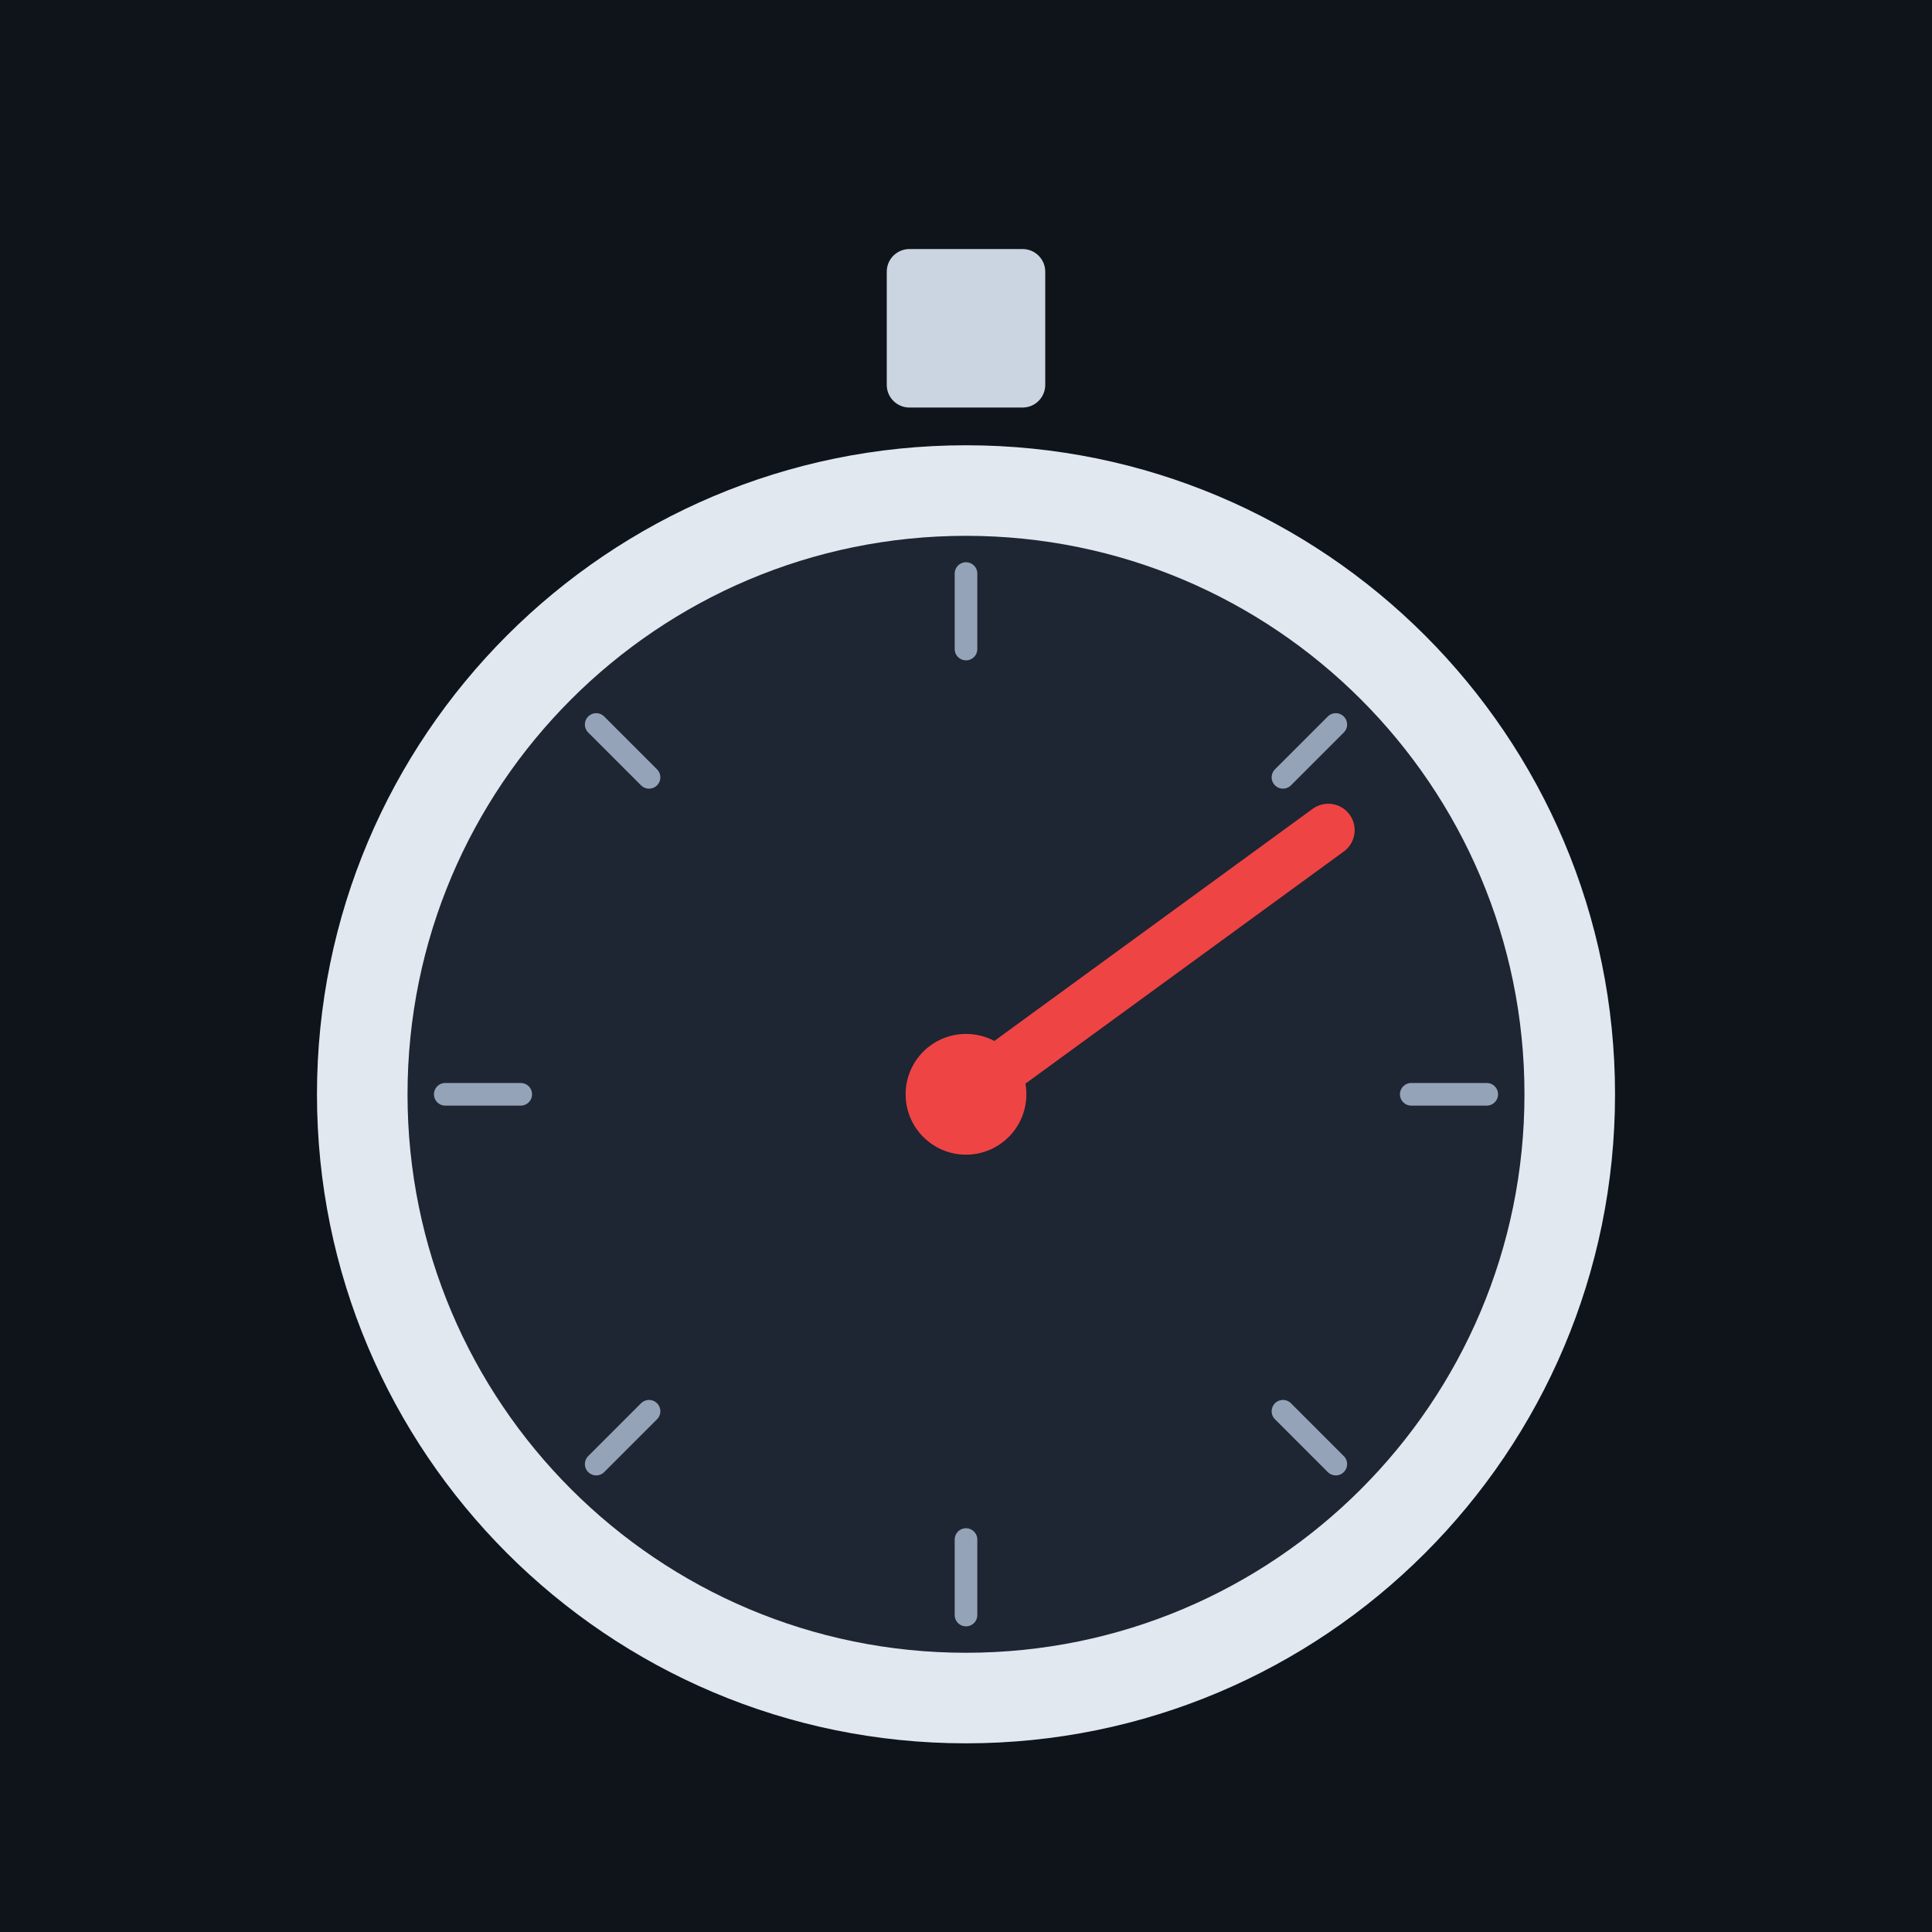
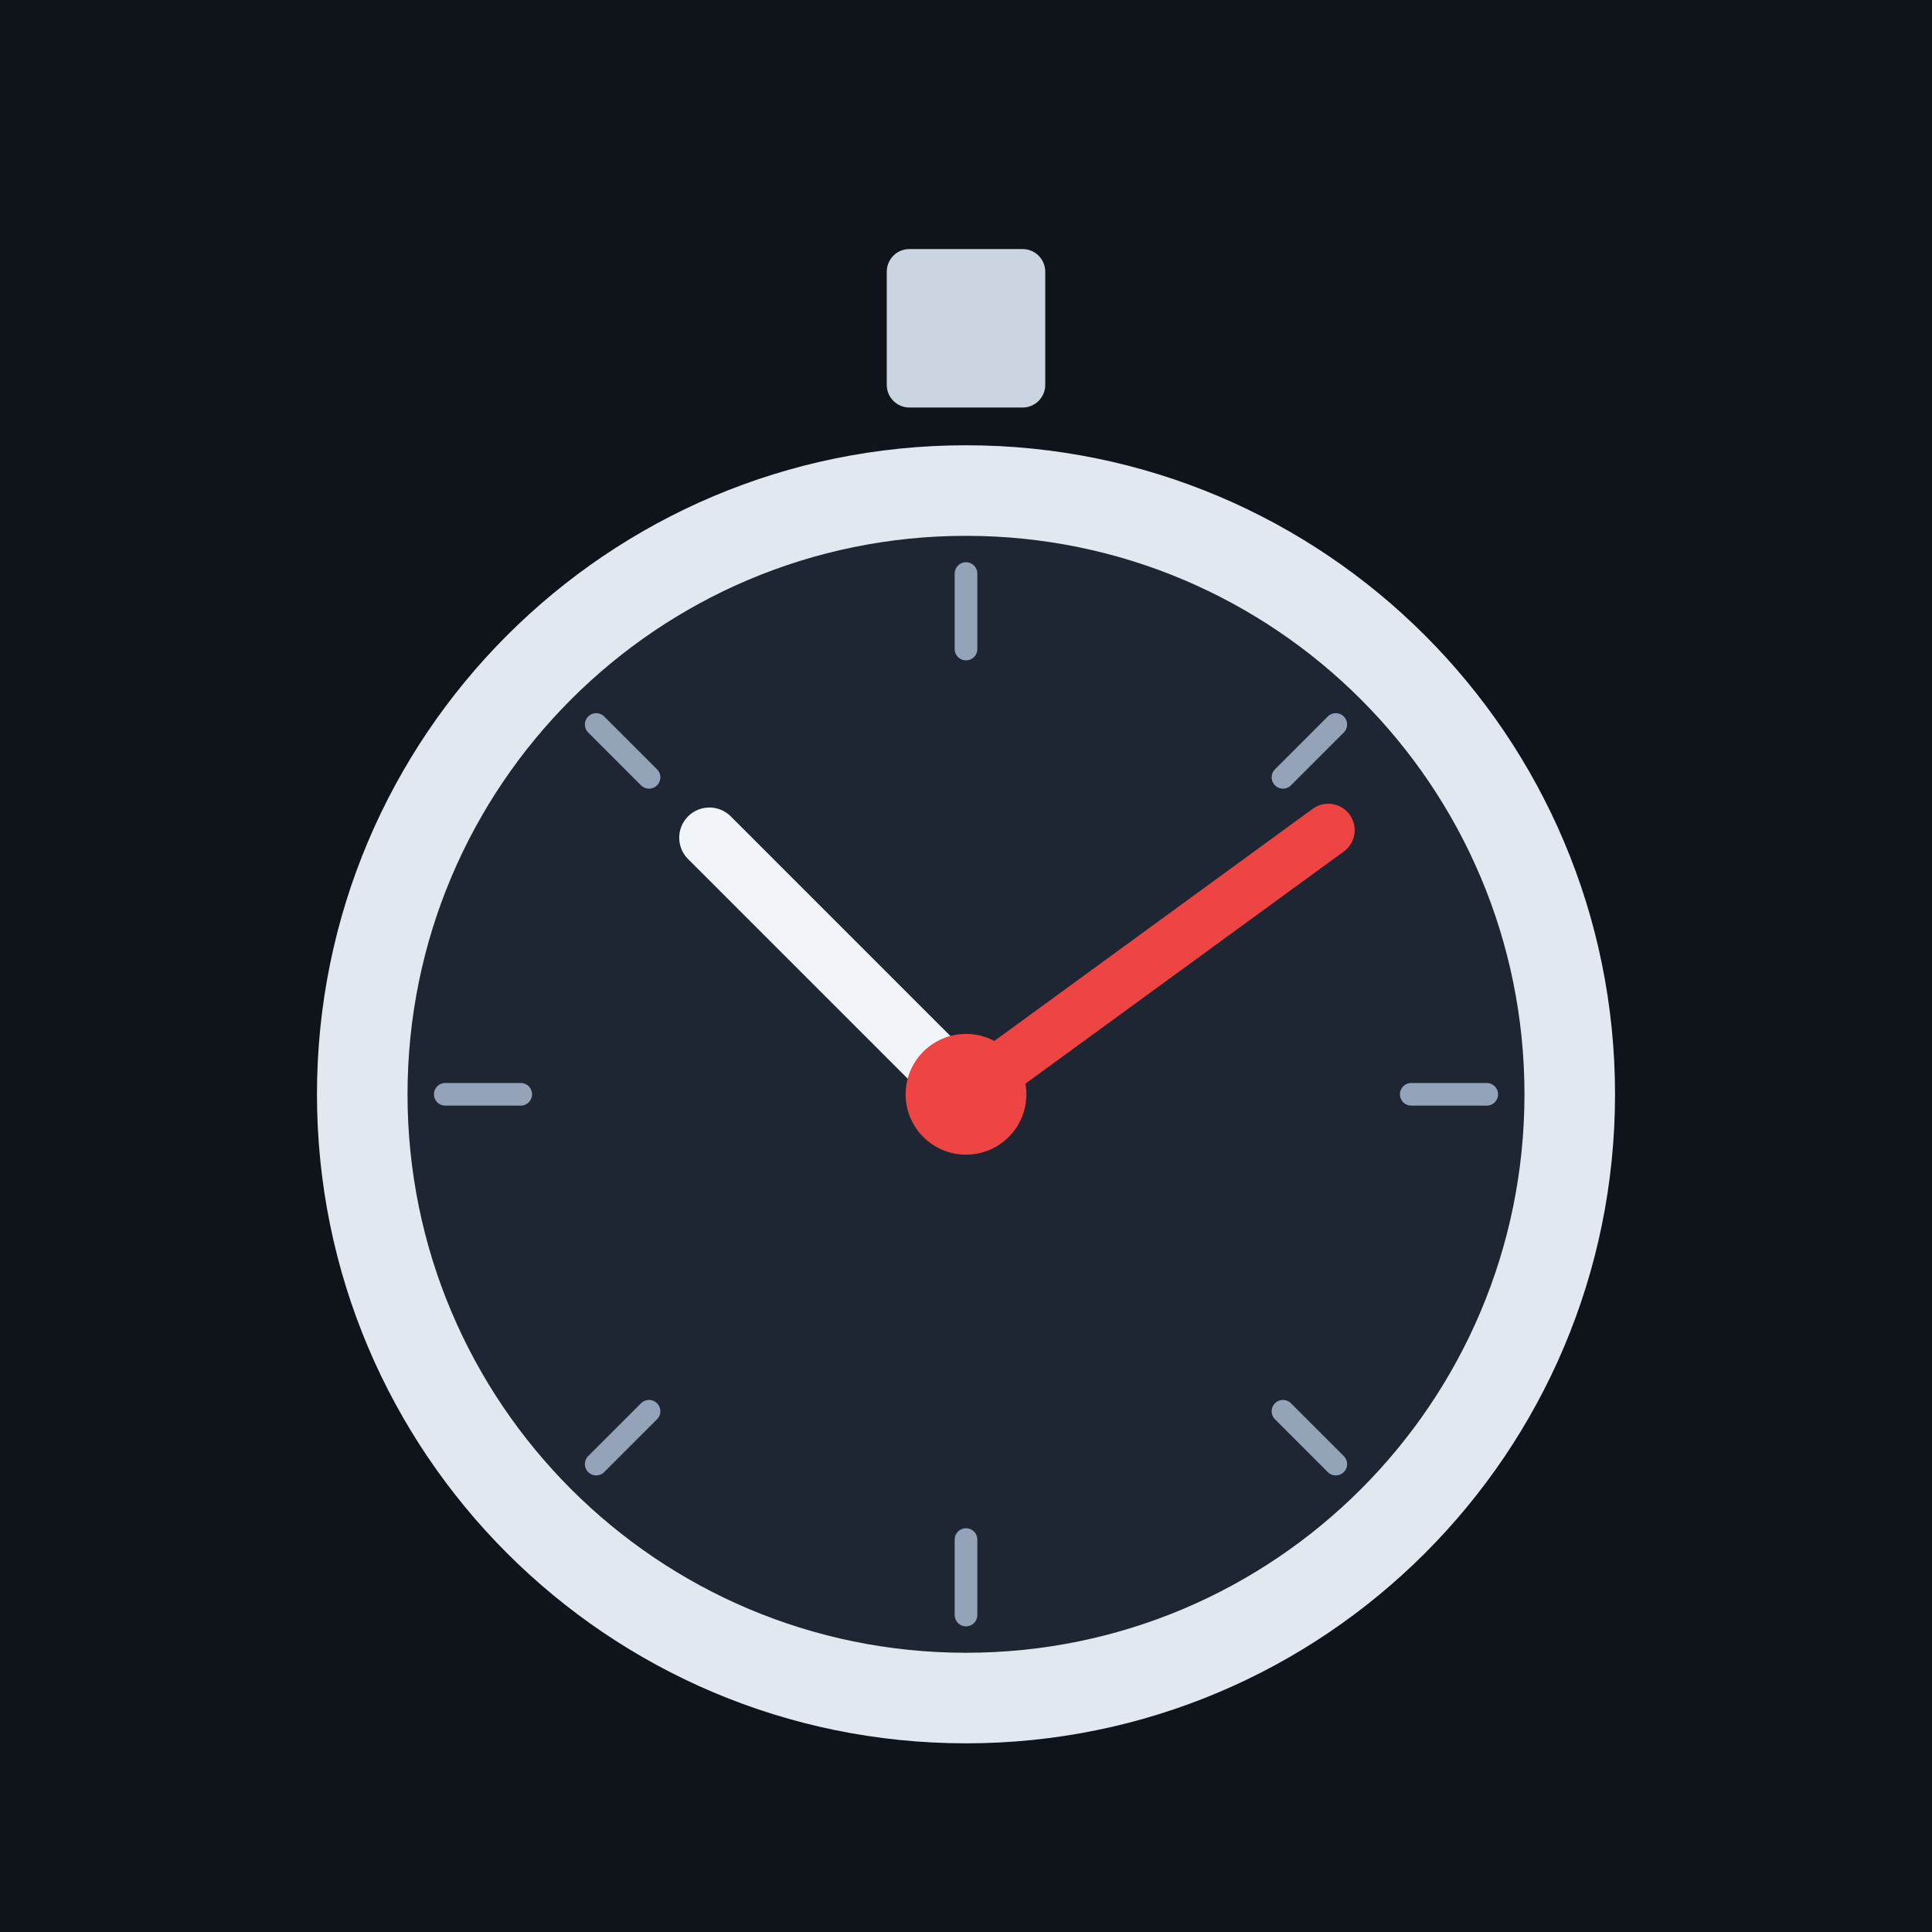
<svg xmlns="http://www.w3.org/2000/svg" viewBox="0 0 512 512">
  <rect width="512" height="512" fill="#0f131a" />
  <rect x="235" y="66" width="42" height="42" rx="6" fill="#cbd5e1" />
  <circle cx="256" cy="290" r="172" fill="#e2e8f0" />
  <circle cx="256" cy="290" r="148" fill="#1e2533" />
  <g stroke="#94a3b8" stroke-width="6" stroke-linecap="round">
    <line x1="256" y1="152" x2="256" y2="172" />
    <line x1="256" y1="408" x2="256" y2="428" />
    <line x1="118" y1="290" x2="138" y2="290" />
    <line x1="374" y1="290" x2="394" y2="290" />
    <line x1="158" y1="192" x2="172" y2="206" />
    <line x1="340" y1="374" x2="354" y2="388" />
    <line x1="354" y1="192" x2="340" y2="206" />
    <line x1="172" y1="374" x2="158" y2="388" />
  </g>
+   <line x1="256" y1="290" x2="188" y2="222" stroke="#f1f5f9" stroke-width="16" stroke-linecap="round" />
  <line x1="256" y1="290" x2="352" y2="220" stroke="#ef4444" stroke-width="14" stroke-linecap="round" />
  <circle cx="256" cy="290" r="16" fill="#ef4444" />
</svg>
